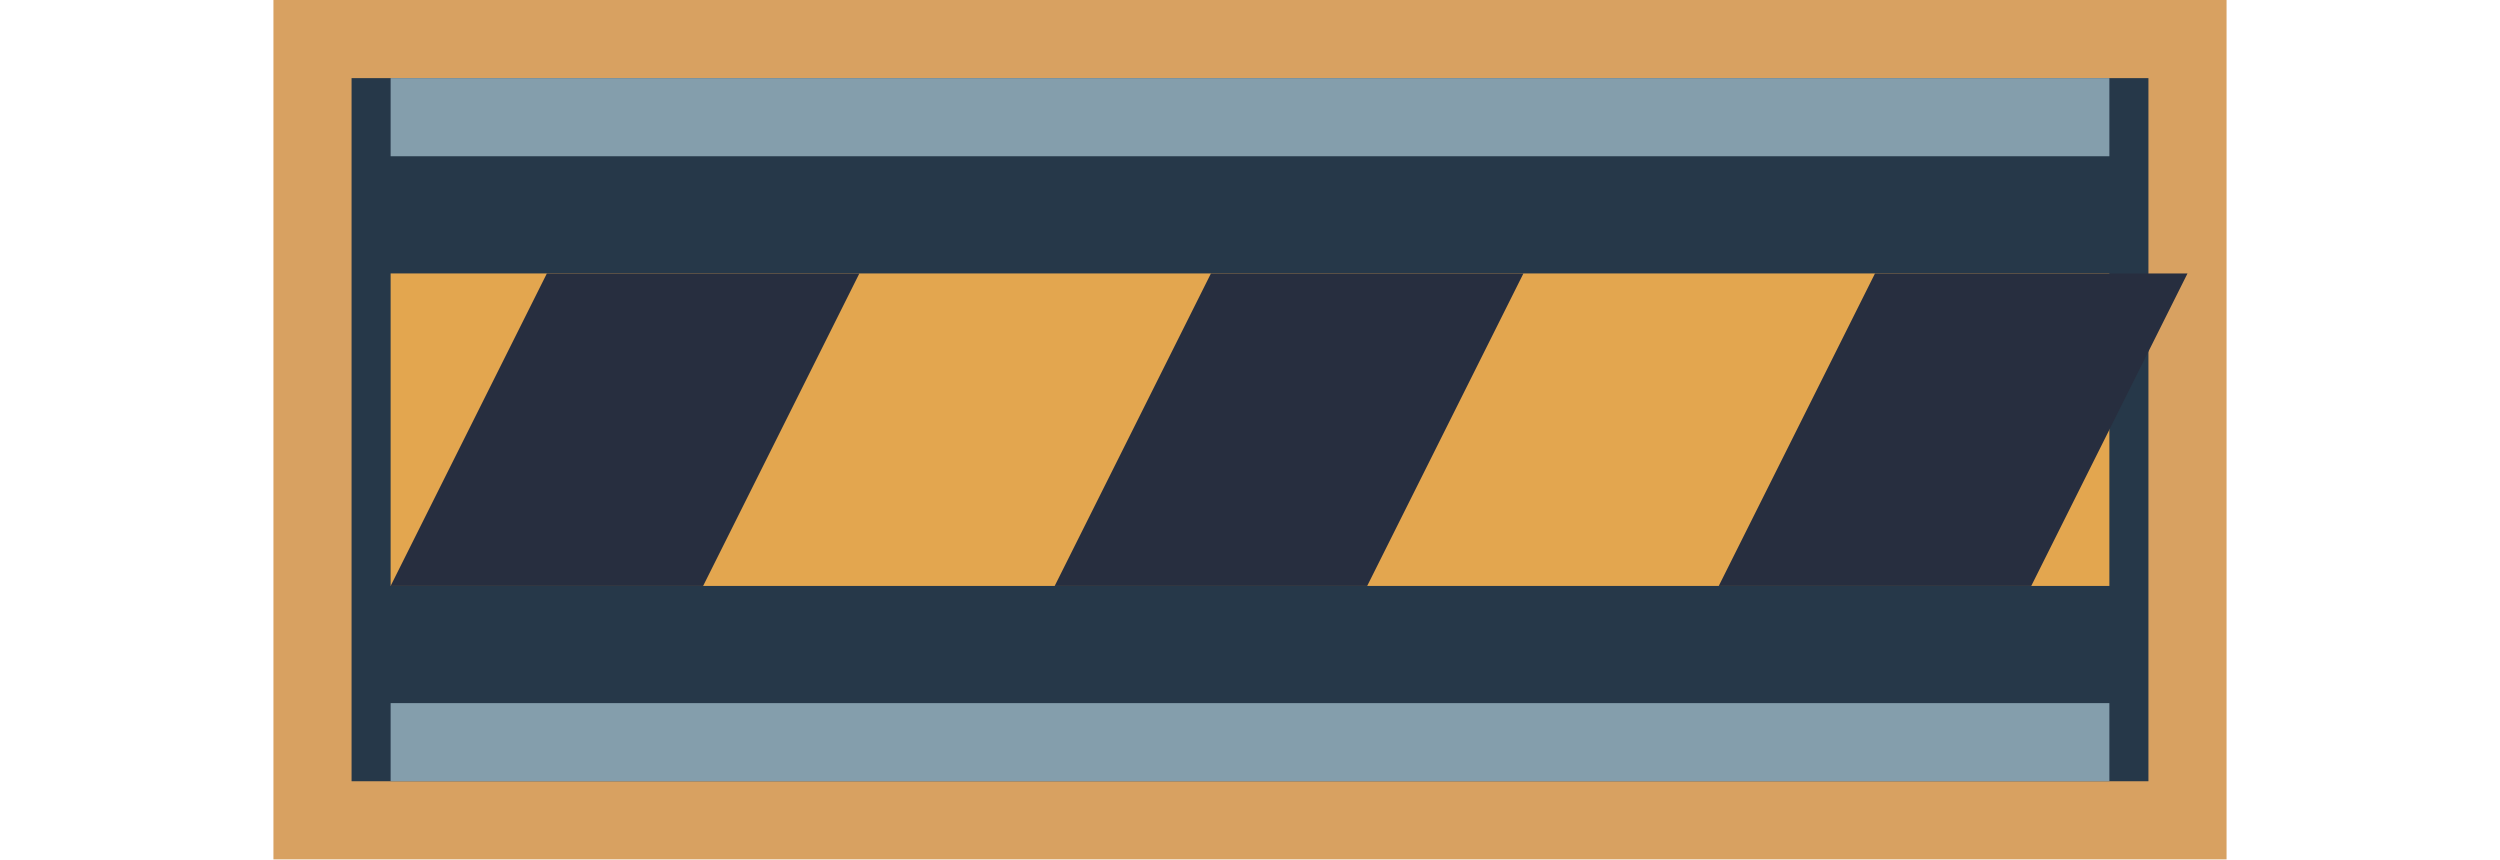
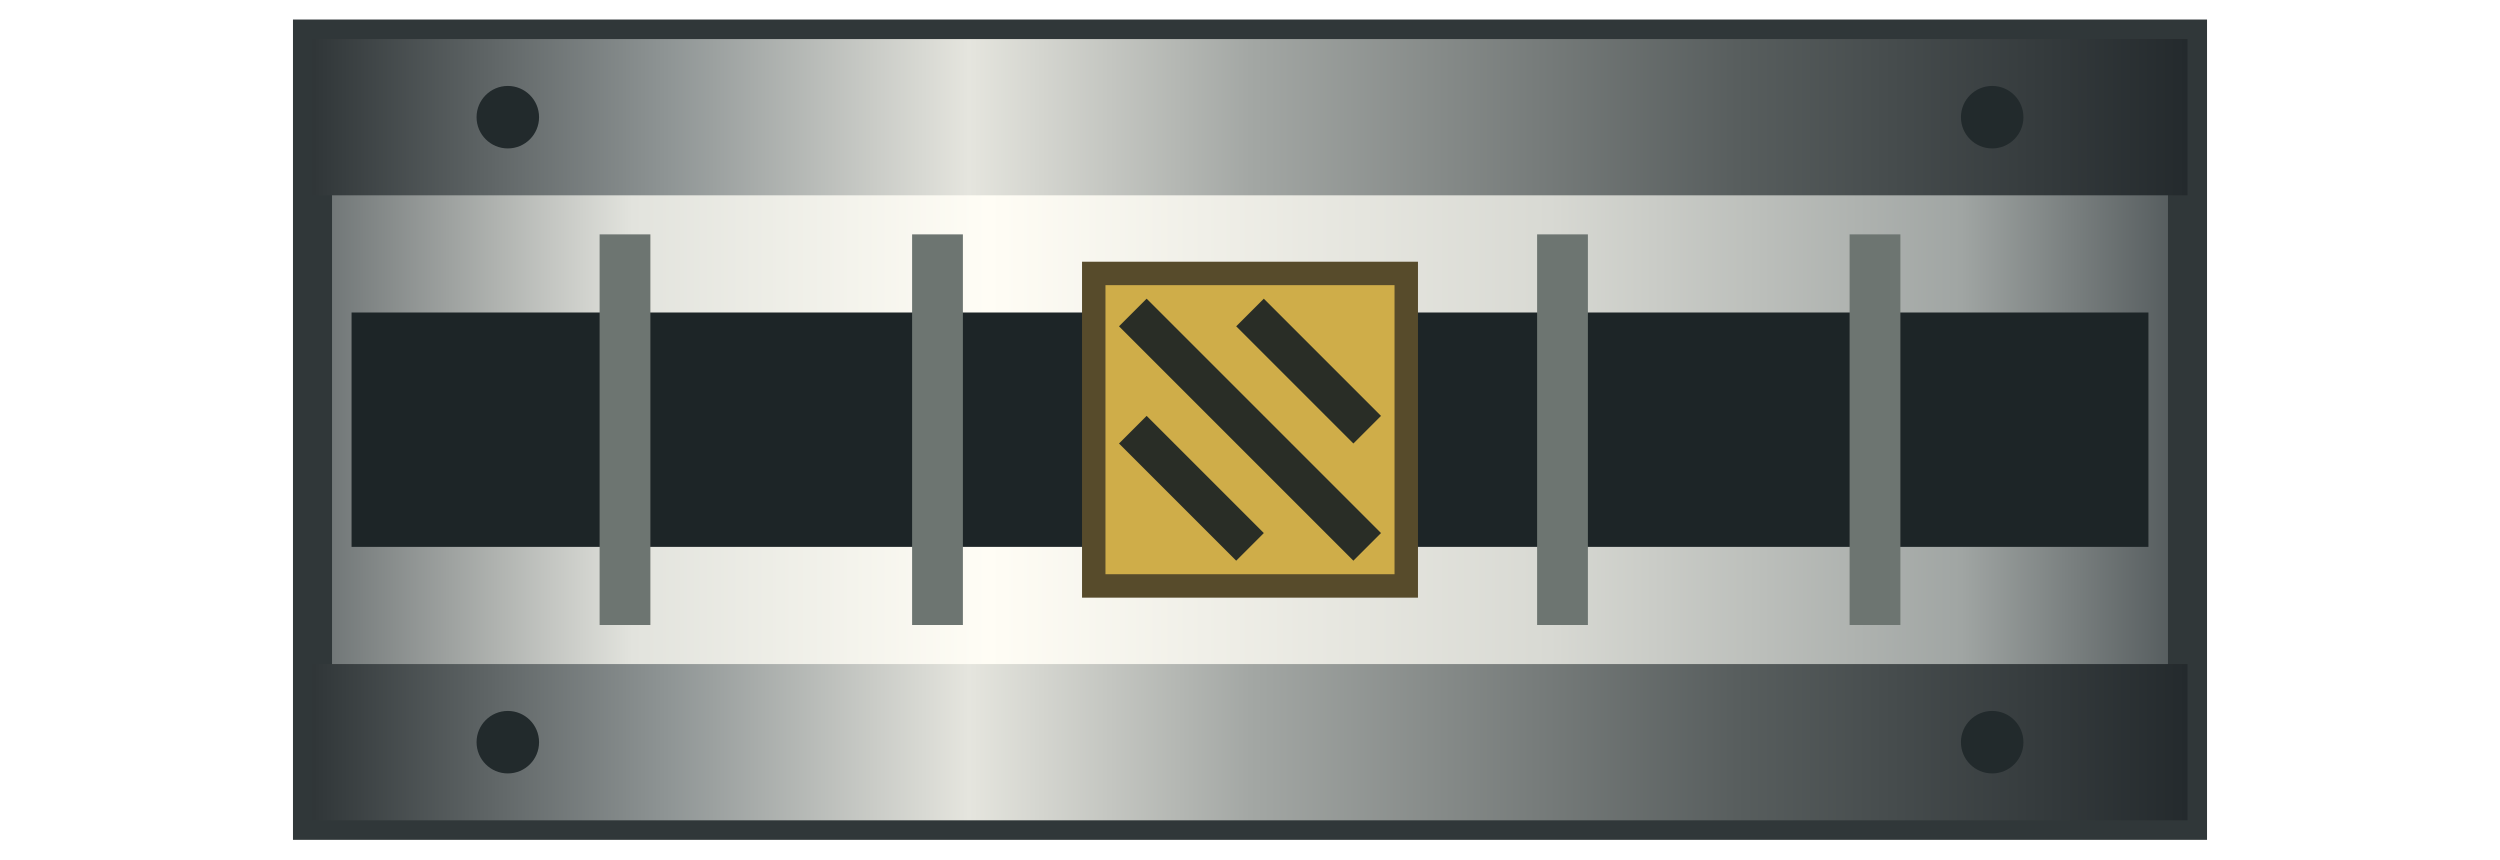
<svg xmlns="http://www.w3.org/2000/svg" width="64" height="22" viewBox="0 0 64 22">
-   <path d="M8 1h48v20H8z" fill="#263849" stroke="#d8a161" stroke-width="2" />
-   <path d="M10 7h44v8H10z" fill="#e3a64f" />
-   <path d="M14 7l-4 8h8l4-8zm17 0l-4 8h8l4-8zm17 0l-4 8h8l4-8z" fill="#272e3f" />
-   <path d="M10 3h44m-44 16h44" stroke="#849eac" stroke-width="2" />
+   <defs>
+     <linearGradient id="paint" x1="0" x2="1">
+       <stop stop-color="#6b7172" />
+       <stop offset=".17" stop-color="#e2e3dd" />
+       <stop offset=".36" stop-color="#fffdf5" />
+       <stop offset=".66" stop-color="#d8d9d3" />
+       <stop offset=".88" stop-color="#a0a5a3" />
+       <stop offset="1" stop-color="#51585a" />
+     </linearGradient>
+     <linearGradient id="steel" x1="0" x2="1">
+       <stop stop-color="#303638" />
+       <stop offset=".19" stop-color="#8f9595" />
+       <stop offset=".35" stop-color="#e5e5de" />
+       <stop offset=".5" stop-color="#a3a7a4" />
+       <stop offset=".76" stop-color="#585e5e" />
+       <stop offset="1" stop-color="#242a2d" />
+     </linearGradient>
+     <linearGradient id="bell" x1="0" x2="1">
+       <stop stop-color="#181c1e" />
+       <stop offset=".25" stop-color="#656968" />
+       <stop offset=".42" stop-color="#8d9088" />
+       <stop offset=".64" stop-color="#4a4f4d" />
+       <stop offset="1" stop-color="#111517" />
+     </linearGradient>
+     <linearGradient id="copper" x1="0" x2="1">
+       <stop stop-color="#593222" />
+       <stop offset=".26" stop-color="#c08b63" />
+       <stop offset=".48" stop-color="#e0b28a" />
+       <stop offset=".77" stop-color="#946043" />
+       <stop offset="1" stop-color="#40271e" />
+     </linearGradient>
+     <linearGradient id="gold" x1="0" x2="1">
+       <stop stop-color="#62431c" />
+       <stop offset=".2" stop-color="#bd8d3e" />
+       <stop offset=".43" stop-color="#f1d28b" />
+       <stop offset=".65" stop-color="#9b6e2e" />
+       <stop offset=".85" stop-color="#e0bd71" />
+       <stop offset="1" stop-color="#6a4b20" />
+     </linearGradient>
+     <linearGradient id="glass" x1="0" y1="0" x2="1" y2="1">
+       <stop stop-color="#536e80" />
+       <stop offset=".45" stop-color="#1d3445" />
+       <stop offset="1" stop-color="#090f15" />
+     </linearGradient>
+   </defs>
+   <path d="M8 1h48v20H8z" fill="url(#paint)" stroke="#303739" stroke-width="1" />
+   <path d="M8 1h48v4H8zm0 16h48v4H8z" fill="url(#steel)" />
+   <path d="M9 8h46v6H9z" fill="#1d2527" />
+   <path d="M16 6v10m8-10v10m16-10v10m8-10v10" stroke="#6d7571" stroke-width="1.3" />
+   <path d="M28 7h8v8h-8z" fill="#cfad49" stroke="#574b2b" stroke-width=".6" />
+   <path d="M29 8l6 6m-6-3 3 3m0-6 3 3" stroke="#292d26" stroke-width="1" />
+   <g fill="#222a2c">
+     <circle cx="13" cy="3" r=".8" />
+     <circle cx="51" cy="3" r=".8" />
+     <circle cx="13" cy="19" r=".8" />
+     <circle cx="51" cy="19" r=".8" />
+   </g>
</svg>
